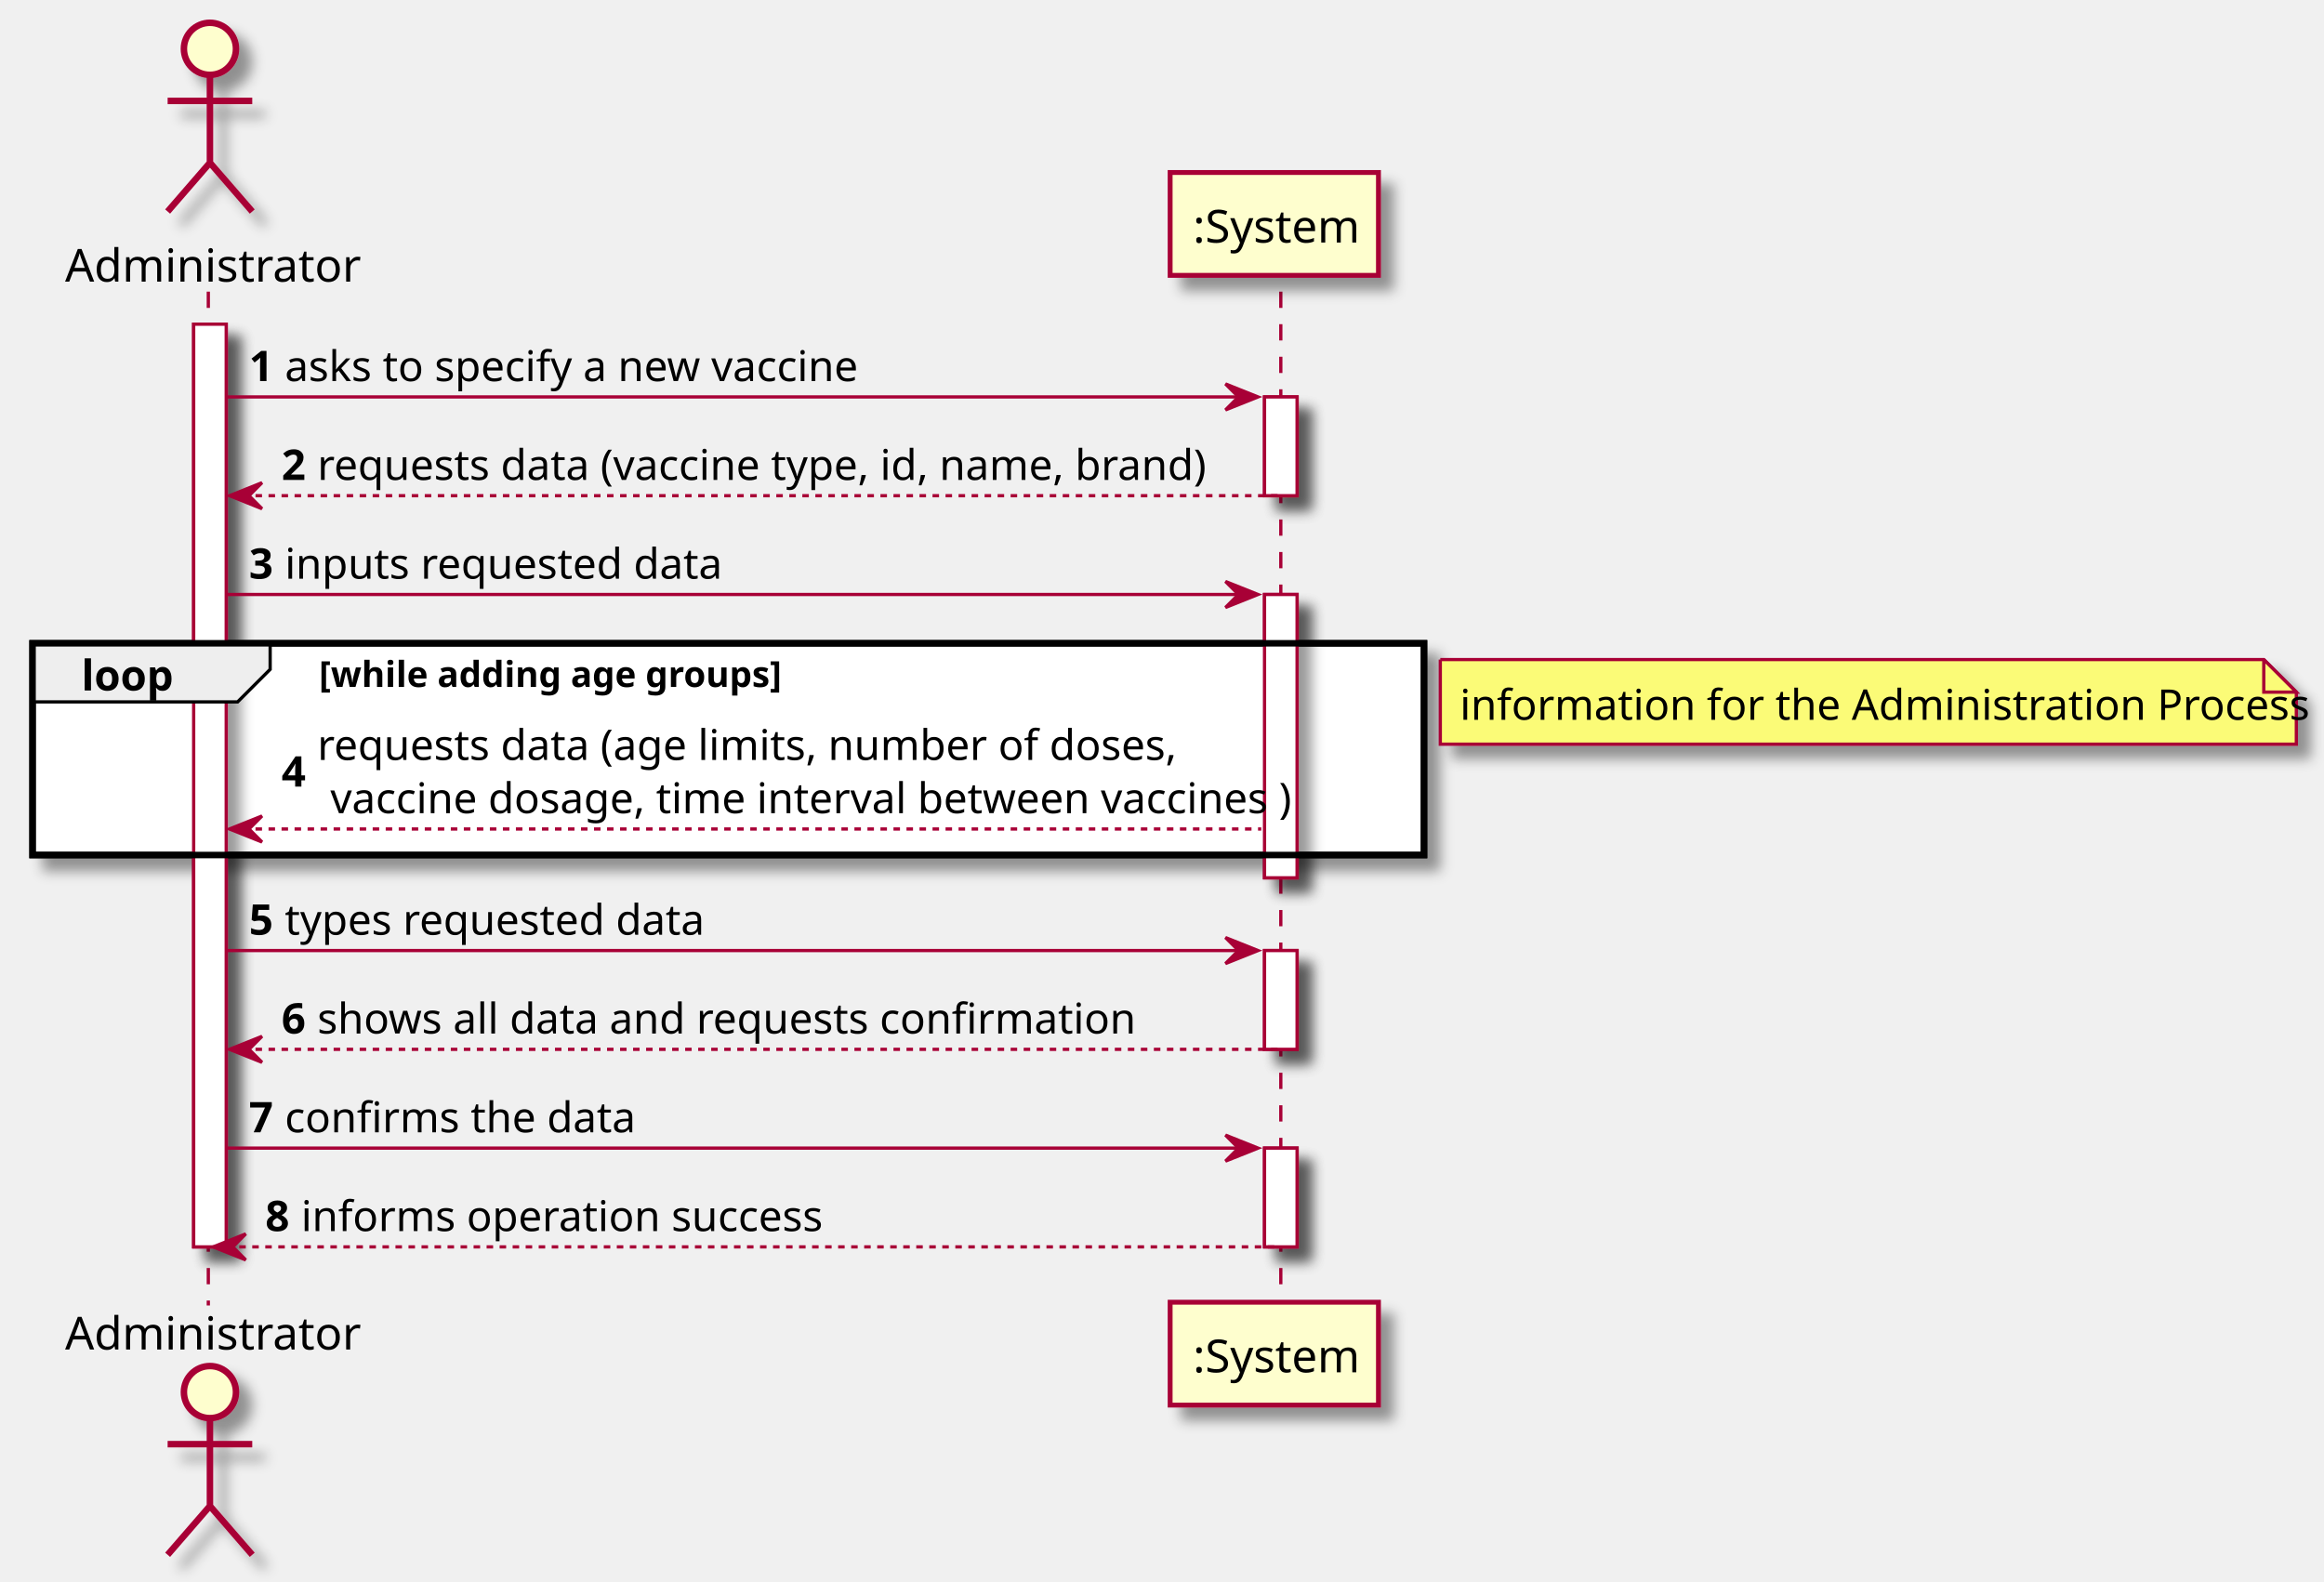
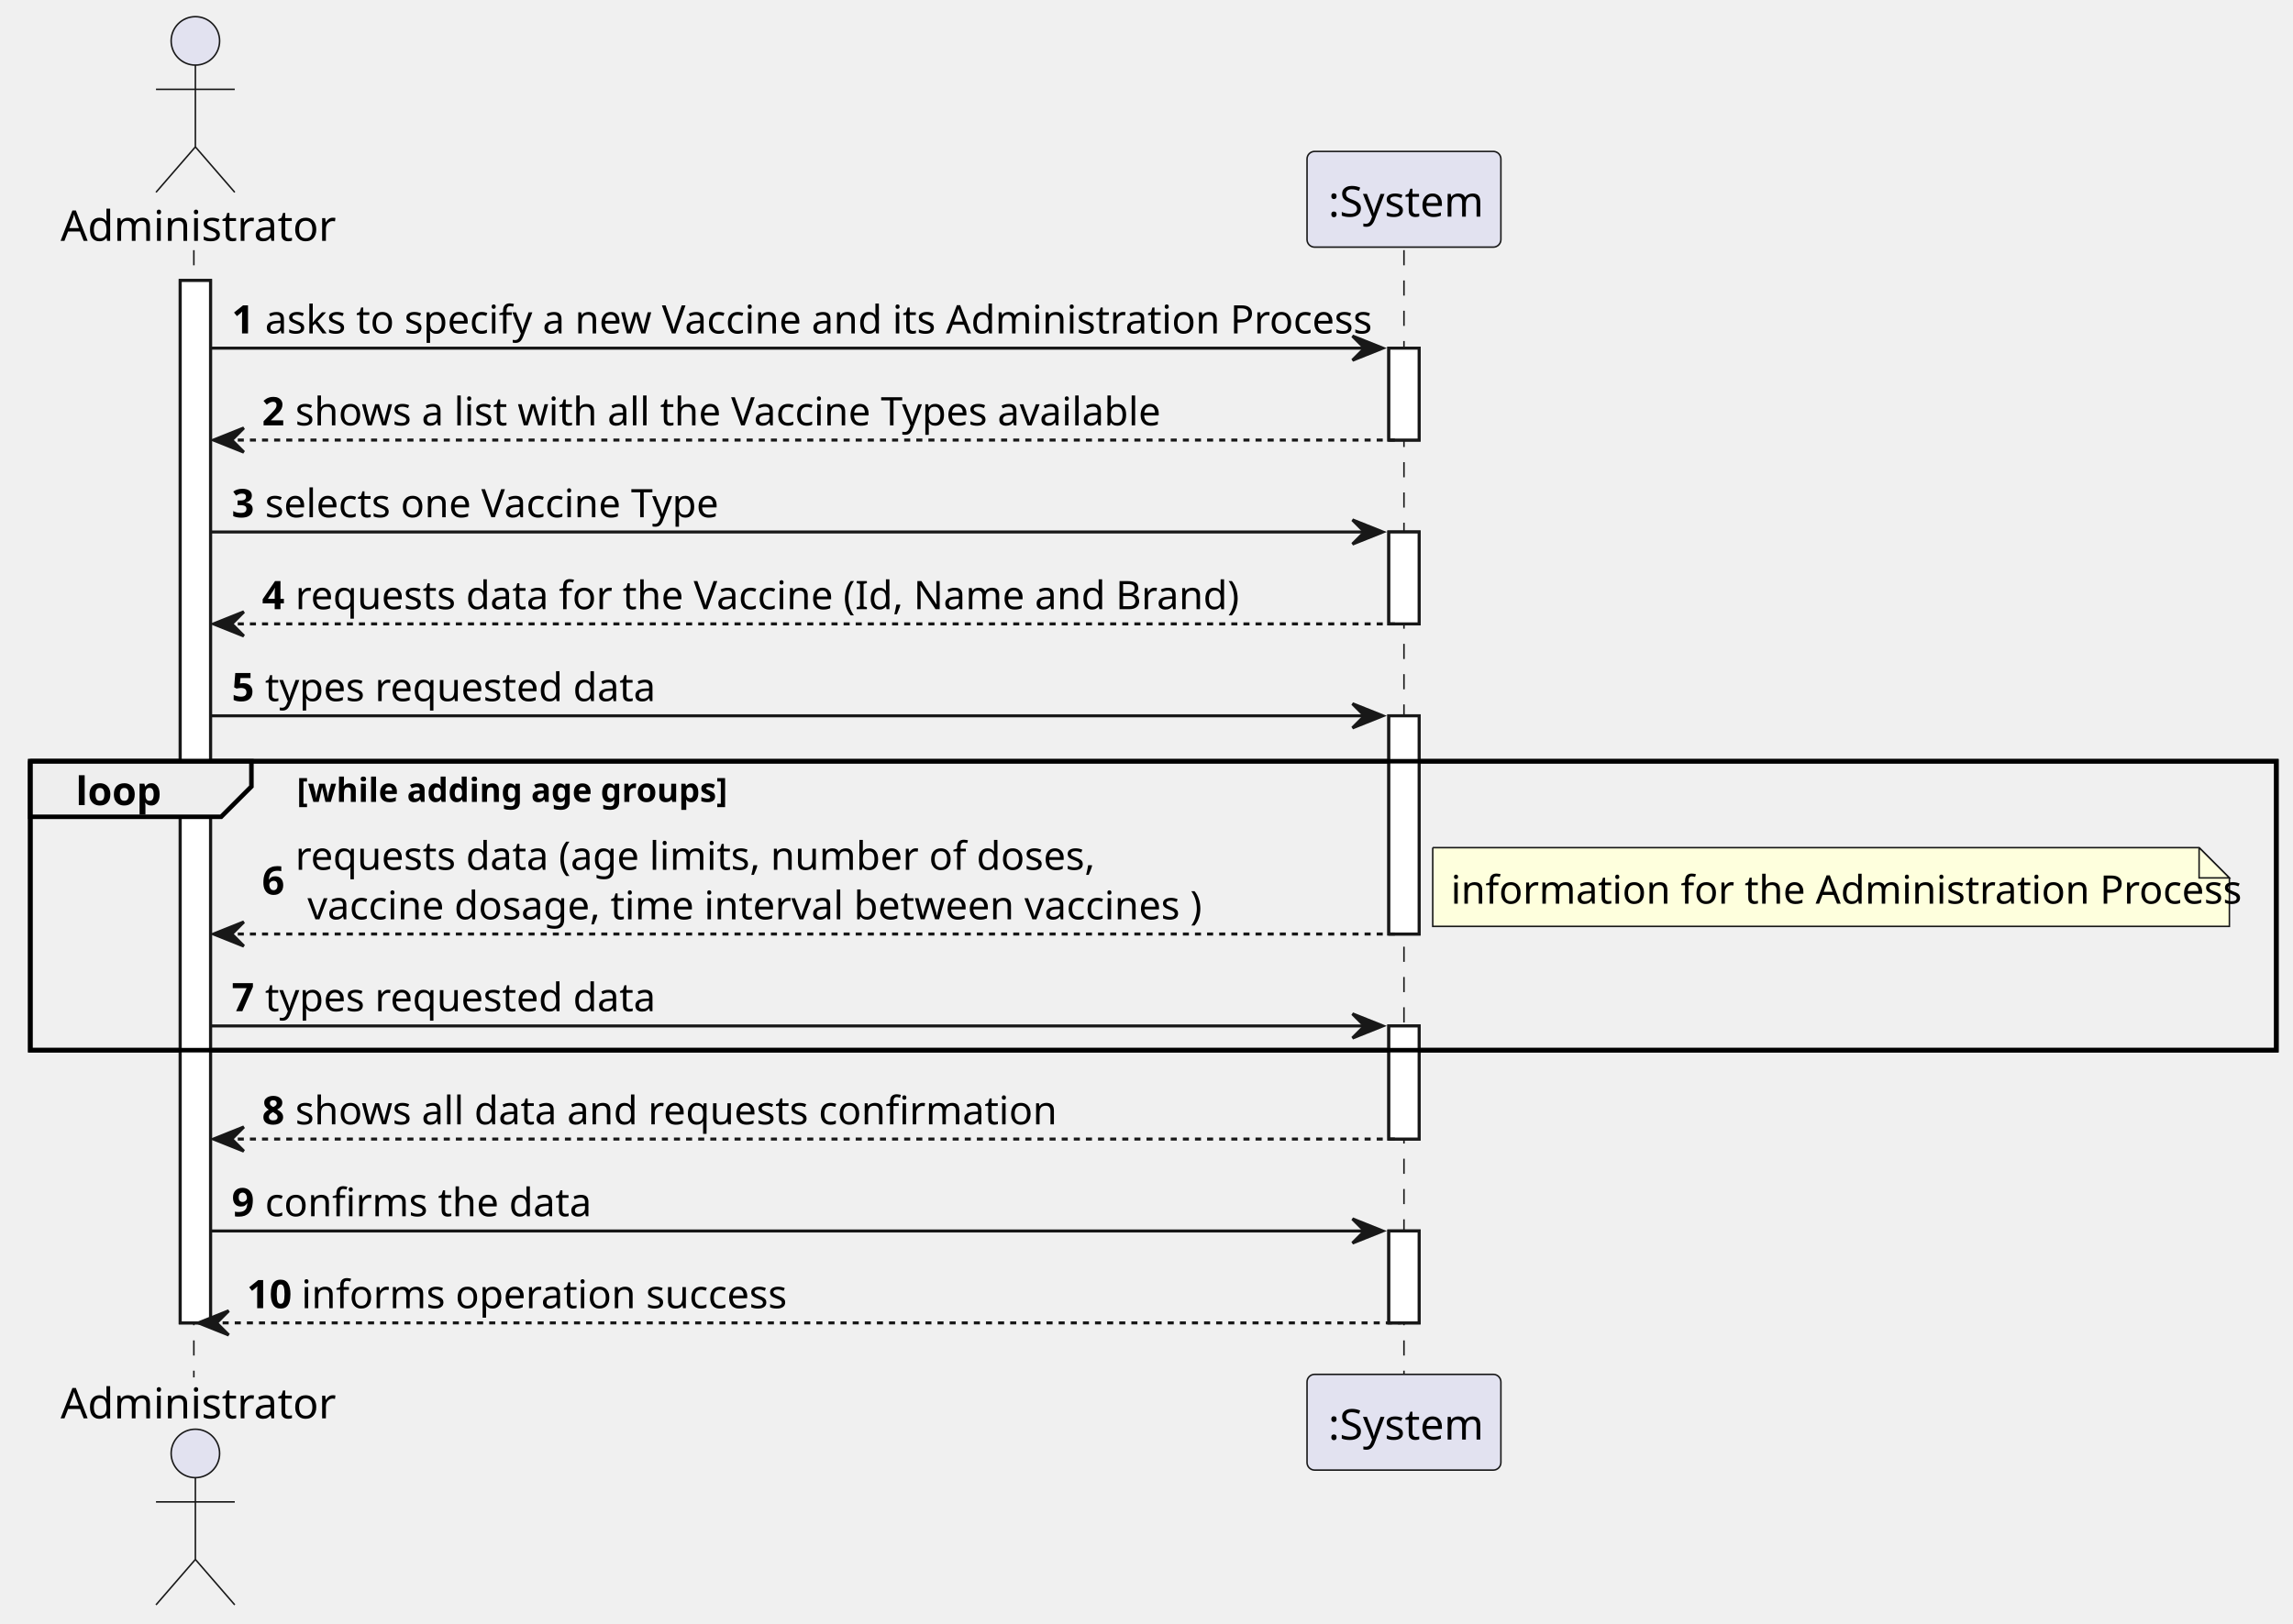
- <svg xmlns="http://www.w3.org/2000/svg" contentScriptType="application/ecmascript" contentStyleType="text/css" height="486px" preserveAspectRatio="none" style="width:714px;height:486px;background:#FFFFFF;" version="1.1" viewBox="0 0 714 486" width="714px" zoomAndPan="magnify">
-   <defs>
-     <filter height="300%" id="f1jtfe8g2lftej" width="300%" x="-1" y="-1">
-       <feGaussianBlur result="blurOut" stdDeviation="2.0" />
-       <feColorMatrix in="blurOut" result="blurOut2" type="matrix" values="0 0 0 0 0 0 0 0 0 0 0 0 0 0 0 0 0 0 .4 0" />
-       <feOffset dx="4.0" dy="4.0" in="blurOut2" result="blurOut3" />
-       <feBlend in="SourceGraphic" in2="blurOut3" mode="normal" />
-     </filter>
-   </defs>
+ <svg xmlns="http://www.w3.org/2000/svg" contentStyleType="text/css" height="536px" preserveAspectRatio="none" style="width:757px;height:536px;background:#FFFFFF;" version="1.1" viewBox="0 0 757 536" width="757px" zoomAndPan="magnify">
+   <defs />
  <g>
-     <rect fill="#FFFFFF" filter="url(#f1jtfe8g2lftej)" height="283.516" style="stroke:#A80036;stroke-width:1.0;" width="10" x="59.5" y="99.609" />
-     <rect fill="#FFFFFF" filter="url(#f1jtfe8g2lftej)" height="30.352" style="stroke:#A80036;stroke-width:1.0;" width="10" x="388.5" y="121.961" />
-     <rect fill="#FFFFFF" filter="url(#f1jtfe8g2lftej)" height="87.055" style="stroke:#A80036;stroke-width:1.0;" width="10" x="388.5" y="182.664" />
-     <rect fill="#FFFFFF" filter="url(#f1jtfe8g2lftej)" height="30.352" style="stroke:#A80036;stroke-width:1.0;" width="10" x="388.5" y="292.07" />
-     <rect fill="#FFFFFF" filter="url(#f1jtfe8g2lftej)" height="30.352" style="stroke:#A80036;stroke-width:1.0;" width="10" x="388.5" y="352.773" />
-     <rect fill="#FFFFFF" filter="url(#f1jtfe8g2lftej)" height="65.055" style="stroke:#000000;stroke-width:2.0;" width="427.5" x="10" y="197.664" />
-     <line style="stroke:#A80036;stroke-width:1.0;stroke-dasharray:5.0,5.0;" x1="64" x2="64" y1="89.609" y2="401.125" />
-     <line style="stroke:#A80036;stroke-width:1.0;stroke-dasharray:5.0,5.0;" x1="393.5" x2="393.5" y1="89.609" y2="401.125" />
-     <text fill="#000000" font-family="sans-serif" font-size="14" lengthAdjust="spacing" textLength="83" x="20" y="86.533">Administrator
-         </text>
-     <ellipse cx="64.5" cy="15" fill="#FEFECE" filter="url(#f1jtfe8g2lftej)" rx="8" ry="8" style="stroke:#A80036;stroke-width:2.0;" />
-     <path d="M64.5,23 L64.5,50 M51.5,31 L77.5,31 M64.5,50 L51.5,65 M64.5,50 L77.5,65 " fill="none" filter="url(#f1jtfe8g2lftej)" style="stroke:#A80036;stroke-width:2.0;" />
-     <text fill="#000000" font-family="sans-serif" font-size="14" lengthAdjust="spacing" textLength="83" x="20" y="414.658">Administrator
-         </text>
-     <ellipse cx="64.5" cy="427.734" fill="#FEFECE" filter="url(#f1jtfe8g2lftej)" rx="8" ry="8" style="stroke:#A80036;stroke-width:2.0;" />
-     <path d="M64.5,435.734 L64.5,462.734 M51.5,443.734 L77.5,443.734 M64.5,462.734 L51.5,477.734 M64.5,462.734 L77.5,477.734 " fill="none" filter="url(#f1jtfe8g2lftej)" style="stroke:#A80036;stroke-width:2.0;" />
-     <rect fill="#FEFECE" filter="url(#f1jtfe8g2lftej)" height="31.609" style="stroke:#A80036;stroke-width:1.5;" width="64" x="359.5" y="53" />
-     <text fill="#000000" font-family="sans-serif" font-size="14" lengthAdjust="spacing" textLength="50" x="366.5" y="74.533">:System
-         </text>
-     <rect fill="#FEFECE" filter="url(#f1jtfe8g2lftej)" height="31.609" style="stroke:#A80036;stroke-width:1.5;" width="64" x="359.5" y="400.125" />
-     <text fill="#000000" font-family="sans-serif" font-size="14" lengthAdjust="spacing" textLength="50" x="366.5" y="421.658">:System
-         </text>
-     <rect fill="#FFFFFF" filter="url(#f1jtfe8g2lftej)" height="283.516" style="stroke:#A80036;stroke-width:1.0;" width="10" x="59.5" y="99.609" />
-     <rect fill="#FFFFFF" filter="url(#f1jtfe8g2lftej)" height="30.352" style="stroke:#A80036;stroke-width:1.0;" width="10" x="388.5" y="121.961" />
-     <rect fill="#FFFFFF" filter="url(#f1jtfe8g2lftej)" height="87.055" style="stroke:#A80036;stroke-width:1.0;" width="10" x="388.5" y="182.664" />
-     <rect fill="#FFFFFF" filter="url(#f1jtfe8g2lftej)" height="30.352" style="stroke:#A80036;stroke-width:1.0;" width="10" x="388.5" y="292.07" />
-     <rect fill="#FFFFFF" filter="url(#f1jtfe8g2lftej)" height="30.352" style="stroke:#A80036;stroke-width:1.0;" width="10" x="388.5" y="352.773" />
-     <polygon fill="#A80036" points="376.5,117.961,386.5,121.961,376.5,125.961,380.5,121.961" style="stroke:#A80036;stroke-width:1.0;" />
-     <line style="stroke:#A80036;stroke-width:1.0;" x1="69.5" x2="382.5" y1="121.961" y2="121.961" />
-     <text fill="#000000" font-family="sans-serif" font-size="13" font-weight="bold" lengthAdjust="spacing" textLength="7" x="76.5" y="117.105">1
-         </text>
-     <text fill="#000000" font-family="sans-serif" font-size="13" lengthAdjust="spacing" textLength="173" x="87.5" y="117.105">asks to specify a new vaccine
-         </text>
-     <polygon fill="#A80036" points="80.5,148.312,70.5,152.312,80.5,156.312,76.5,152.312" style="stroke:#A80036;stroke-width:1.0;" />
-     <line style="stroke:#A80036;stroke-width:1.0;stroke-dasharray:2.0,2.0;" x1="74.5" x2="392.5" y1="152.312" y2="152.312" />
-     <text fill="#000000" font-family="sans-serif" font-size="13" font-weight="bold" lengthAdjust="spacing" textLength="7" x="86.5" y="147.456">2
-         </text>
-     <text fill="#000000" font-family="sans-serif" font-size="13" lengthAdjust="spacing" textLength="261" x="97.5" y="147.456">requests data (vaccine type, id, name, brand)
-         </text>
-     <polygon fill="#A80036" points="376.5,178.664,386.5,182.664,376.5,186.664,380.5,182.664" style="stroke:#A80036;stroke-width:1.0;" />
-     <line style="stroke:#A80036;stroke-width:1.0;" x1="69.5" x2="382.5" y1="182.664" y2="182.664" />
-     <text fill="#000000" font-family="sans-serif" font-size="13" font-weight="bold" lengthAdjust="spacing" textLength="7" x="76.5" y="177.808">3
-         </text>
-     <text fill="#000000" font-family="sans-serif" font-size="13" lengthAdjust="spacing" textLength="125" x="87.5" y="177.808">inputs requested data
-         </text>
-     <path d="M10,197.664 L83,197.664 L83,205.664 L73,215.664 L10,215.664 L10,197.664 " fill="#EEEEEE" style="stroke:#000000;stroke-width:1.0;" />
-     <rect fill="none" height="65.055" style="stroke:#000000;stroke-width:2.0;" width="427.5" x="10" y="197.664" />
-     <text fill="#000000" font-family="sans-serif" font-size="13" font-weight="bold" lengthAdjust="spacing" textLength="28" x="25" y="212.159">loop
-         </text>
-     <text fill="#000000" font-family="sans-serif" font-size="11" font-weight="bold" lengthAdjust="spacing" textLength="144" x="98" y="211.083">[while adding age groups]
-         </text>
-     <path d="M442.5,202.664 L442.5,228.664 L705.5,228.664 L705.5,212.664 L695.5,202.664 L442.5,202.664 " fill="#FBFB77" filter="url(#f1jtfe8g2lftej)" style="stroke:#A80036;stroke-width:1.0;" />
-     <path d="M695.5,202.664 L695.5,212.664 L705.5,212.664 L695.5,202.664 " fill="#FBFB77" style="stroke:#A80036;stroke-width:1.0;" />
-     <text fill="#000000" font-family="sans-serif" font-size="13" lengthAdjust="spacing" textLength="242" x="448.5" y="221.159">information for the Administration Process
-         </text>
-     <polygon fill="#A80036" points="80.5,250.719,70.5,254.719,80.5,258.719,76.5,254.719" style="stroke:#A80036;stroke-width:1.0;" />
-     <line style="stroke:#A80036;stroke-width:1.0;stroke-dasharray:2.0,2.0;" x1="74.5" x2="387.5" y1="254.719" y2="254.719" />
-     <text fill="#000000" font-family="sans-serif" font-size="13" font-weight="bold" lengthAdjust="spacing" textLength="7" x="86.5" y="241.686">4
-         </text>
-     <text fill="#000000" font-family="sans-serif" font-size="13" lengthAdjust="spacing" textLength="251" x="97.5" y="233.511">requests data (age limits, number of doses,
-         </text>
-     <text fill="#000000" font-family="sans-serif" font-size="13" lengthAdjust="spacing" textLength="280" x="101.5" y="249.862">vaccine dosage, time interval between vaccines )
-         </text>
-     <polygon fill="#A80036" points="376.5,288.07,386.5,292.07,376.5,296.07,380.5,292.07" style="stroke:#A80036;stroke-width:1.0;" />
-     <line style="stroke:#A80036;stroke-width:1.0;" x1="69.5" x2="382.5" y1="292.07" y2="292.07" />
-     <text fill="#000000" font-family="sans-serif" font-size="13" font-weight="bold" lengthAdjust="spacing" textLength="7" x="76.5" y="287.214">5
-         </text>
-     <text fill="#000000" font-family="sans-serif" font-size="13" lengthAdjust="spacing" textLength="122" x="87.5" y="287.214">types requested data
-         </text>
-     <polygon fill="#A80036" points="80.5,318.422,70.5,322.422,80.5,326.422,76.5,322.422" style="stroke:#A80036;stroke-width:1.0;" />
-     <line style="stroke:#A80036;stroke-width:1.0;stroke-dasharray:2.0,2.0;" x1="74.5" x2="392.5" y1="322.422" y2="322.422" />
-     <text fill="#000000" font-family="sans-serif" font-size="13" font-weight="bold" lengthAdjust="spacing" textLength="7" x="86.5" y="317.565">6
-         </text>
-     <text fill="#000000" font-family="sans-serif" font-size="13" lengthAdjust="spacing" textLength="236" x="97.5" y="317.565">shows all data and requests confirmation
-         </text>
-     <polygon fill="#A80036" points="376.5,348.773,386.5,352.773,376.5,356.773,380.5,352.773" style="stroke:#A80036;stroke-width:1.0;" />
-     <line style="stroke:#A80036;stroke-width:1.0;" x1="69.5" x2="382.5" y1="352.773" y2="352.773" />
-     <text fill="#000000" font-family="sans-serif" font-size="13" font-weight="bold" lengthAdjust="spacing" textLength="7" x="76.5" y="347.917">7
-         </text>
-     <text fill="#000000" font-family="sans-serif" font-size="13" lengthAdjust="spacing" textLength="100" x="87.5" y="347.917">confirms the data
-         </text>
-     <polygon fill="#A80036" points="75.5,379.125,65.5,383.125,75.5,387.125,71.5,383.125" style="stroke:#A80036;stroke-width:1.0;" />
-     <line style="stroke:#A80036;stroke-width:1.0;stroke-dasharray:2.0,2.0;" x1="69.5" x2="392.5" y1="383.125" y2="383.125" />
-     <text fill="#000000" font-family="sans-serif" font-size="13" font-weight="bold" lengthAdjust="spacing" textLength="7" x="81.5" y="378.269">8
-         </text>
-     <text fill="#000000" font-family="sans-serif" font-size="13" lengthAdjust="spacing" textLength="152" x="92.5" y="378.269">informs operation success
-         </text>
+     <rect fill="#FFFFFF" height="344.219" style="stroke:#181818;stroke-width:1.0;" width="10" x="59.5" y="92.609" />
+     <rect fill="#FFFFFF" height="30.352" style="stroke:#181818;stroke-width:1.0;" width="10" x="458.5" y="114.961" />
+     <rect fill="#FFFFFF" height="30.352" style="stroke:#181818;stroke-width:1.0;" width="10" x="458.5" y="175.664" />
+     <rect fill="#FFFFFF" height="72.055" style="stroke:#181818;stroke-width:1.0;" width="10" x="458.5" y="236.367" />
+     <rect fill="#FFFFFF" height="37.352" style="stroke:#181818;stroke-width:1.0;" width="10" x="458.5" y="338.773" />
+     <rect fill="#FFFFFF" height="30.352" style="stroke:#181818;stroke-width:1.0;" width="10" x="458.5" y="406.477" />
+     <rect height="95.406" style="stroke:#000000;stroke-width:1.5;fill:none;" width="741.5" x="10" y="251.367" />
+     <line style="stroke:#181818;stroke-width:0.5;fill:none;stroke-dasharray:5.0,5.0;" x1="64" x2="64" y1="82.609" y2="454.828" />
+     <line style="stroke:#181818;stroke-width:0.5;fill:none;stroke-dasharray:5.0,5.0;" x1="463.5" x2="463.5" y1="82.609" y2="454.828" />
+     <text fill="#000000" font-family="sans-serif" font-size="14" lengthAdjust="spacing" textLength="83" x="20" y="79.533">Administrator</text>
+     <ellipse cx="64.5" cy="13.5" fill="#E2E2F0" rx="8" ry="8" style="stroke:#181818;stroke-width:0.5;" />
+     <path d="M64.5,21.5 L64.5,48.5 M51.5,29.5 L77.5,29.5 M64.5,48.5 L51.5,63.5 M64.5,48.5 L77.5,63.5 " fill="none" style="stroke:#181818;stroke-width:0.5;" />
+     <text fill="#000000" font-family="sans-serif" font-size="14" lengthAdjust="spacing" textLength="83" x="20" y="468.361">Administrator</text>
+     <ellipse cx="64.5" cy="479.938" fill="#E2E2F0" rx="8" ry="8" style="stroke:#181818;stroke-width:0.5;" />
+     <path d="M64.5,487.938 L64.5,514.938 M51.5,495.938 L77.5,495.938 M64.5,514.938 L51.5,529.938 M64.5,514.938 L77.5,529.938 " fill="none" style="stroke:#181818;stroke-width:0.5;" />
+     <rect fill="#E2E2F0" height="31.609" rx="2.5" ry="2.5" style="stroke:#181818;stroke-width:0.5;" width="64" x="431.5" y="50" />
+     <text fill="#000000" font-family="sans-serif" font-size="14" lengthAdjust="spacing" textLength="50" x="438.5" y="71.533">:System</text>
+     <rect fill="#E2E2F0" height="31.609" rx="2.5" ry="2.5" style="stroke:#181818;stroke-width:0.5;" width="64" x="431.5" y="453.828" />
+     <text fill="#000000" font-family="sans-serif" font-size="14" lengthAdjust="spacing" textLength="50" x="438.5" y="475.361">:System</text>
+     <rect fill="#FFFFFF" height="344.219" style="stroke:#181818;stroke-width:1.0;" width="10" x="59.5" y="92.609" />
+     <rect fill="#FFFFFF" height="30.352" style="stroke:#181818;stroke-width:1.0;" width="10" x="458.5" y="114.961" />
+     <rect fill="#FFFFFF" height="30.352" style="stroke:#181818;stroke-width:1.0;" width="10" x="458.5" y="175.664" />
+     <rect fill="#FFFFFF" height="72.055" style="stroke:#181818;stroke-width:1.0;" width="10" x="458.5" y="236.367" />
+     <rect fill="#FFFFFF" height="37.352" style="stroke:#181818;stroke-width:1.0;" width="10" x="458.5" y="338.773" />
+     <rect fill="#FFFFFF" height="30.352" style="stroke:#181818;stroke-width:1.0;" width="10" x="458.5" y="406.477" />
+     <polygon fill="#181818" points="446.5,110.961,456.5,114.961,446.5,118.961,450.5,114.961" style="stroke:#181818;stroke-width:1.0;" />
+     <line style="stroke:#181818;stroke-width:1.0;" x1="69.5" x2="452.5" y1="114.961" y2="114.961" />
+     <text fill="#000000" font-family="sans-serif" font-size="13" font-weight="bold" lengthAdjust="spacing" textLength="7" x="76.5" y="110.105">1</text>
+     <text fill="#000000" font-family="sans-serif" font-size="13" lengthAdjust="spacing" textLength="359" x="87.5" y="110.105">asks to specify a new Vaccine and its Administration Process</text>
+     <polygon fill="#181818" points="80.5,141.312,70.5,145.312,80.5,149.312,76.5,145.312" style="stroke:#181818;stroke-width:1.0;" />
+     <line style="stroke:#181818;stroke-width:1.0;stroke-dasharray:2.0,2.0;" x1="74.5" x2="462.5" y1="145.312" y2="145.312" />
+     <text fill="#000000" font-family="sans-serif" font-size="13" font-weight="bold" lengthAdjust="spacing" textLength="7" x="86.5" y="140.456">2</text>
+     <text fill="#000000" font-family="sans-serif" font-size="13" lengthAdjust="spacing" textLength="278" x="97.5" y="140.456">shows a list with all the Vaccine Types available</text>
+     <polygon fill="#181818" points="446.5,171.664,456.5,175.664,446.5,179.664,450.5,175.664" style="stroke:#181818;stroke-width:1.0;" />
+     <line style="stroke:#181818;stroke-width:1.0;" x1="69.5" x2="452.5" y1="175.664" y2="175.664" />
+     <text fill="#000000" font-family="sans-serif" font-size="13" font-weight="bold" lengthAdjust="spacing" textLength="7" x="76.5" y="170.808">3</text>
+     <text fill="#000000" font-family="sans-serif" font-size="13" lengthAdjust="spacing" textLength="150" x="87.5" y="170.808">selects one Vaccine Type</text>
+     <polygon fill="#181818" points="80.5,202.016,70.5,206.016,80.5,210.016,76.5,206.016" style="stroke:#181818;stroke-width:1.0;" />
+     <line style="stroke:#181818;stroke-width:1.0;stroke-dasharray:2.0,2.0;" x1="74.5" x2="462.5" y1="206.016" y2="206.016" />
+     <text fill="#000000" font-family="sans-serif" font-size="13" font-weight="bold" lengthAdjust="spacing" textLength="7" x="86.5" y="201.159">4</text>
+     <text fill="#000000" font-family="sans-serif" font-size="13" lengthAdjust="spacing" textLength="297" x="97.5" y="201.159">requests data for the Vaccine (Id, Name and Brand)</text>
+     <polygon fill="#181818" points="446.5,232.367,456.5,236.367,446.5,240.367,450.5,236.367" style="stroke:#181818;stroke-width:1.0;" />
+     <line style="stroke:#181818;stroke-width:1.0;" x1="69.5" x2="452.5" y1="236.367" y2="236.367" />
+     <text fill="#000000" font-family="sans-serif" font-size="13" font-weight="bold" lengthAdjust="spacing" textLength="7" x="76.5" y="231.511">5</text>
+     <text fill="#000000" font-family="sans-serif" font-size="13" lengthAdjust="spacing" textLength="122" x="87.5" y="231.511">types requested data</text>
+     <path d="M10,251.367 L83,251.367 L83,259.719 L73,269.719 L10,269.719 L10,251.367 " fill="#EEEEEE" style="stroke:#000000;stroke-width:1.5;" />
+     <rect fill="none" height="95.406" style="stroke:#000000;stroke-width:1.5;" width="741.5" x="10" y="251.367" />
+     <text fill="#000000" font-family="sans-serif" font-size="13" font-weight="bold" lengthAdjust="spacing" textLength="28" x="25" y="265.862">loop</text>
+     <text fill="#000000" font-family="sans-serif" font-size="11" font-weight="bold" lengthAdjust="spacing" textLength="144" x="98" y="264.786">[while adding age groups]</text>
+     <polygon fill="#181818" points="80.5,304.422,70.5,308.422,80.5,312.422,76.5,308.422" style="stroke:#181818;stroke-width:1.0;" />
+     <line style="stroke:#181818;stroke-width:1.0;stroke-dasharray:2.0,2.0;" x1="74.5" x2="462.5" y1="308.422" y2="308.422" />
+     <text fill="#000000" font-family="sans-serif" font-size="13" font-weight="bold" lengthAdjust="spacing" textLength="7" x="86.5" y="295.39">6</text>
+     <text fill="#000000" font-family="sans-serif" font-size="13" lengthAdjust="spacing" textLength="251" x="97.5" y="287.214">requests data (age limits, number of doses,</text>
+     <text fill="#000000" font-family="sans-serif" font-size="13" lengthAdjust="spacing" textLength="280" x="101.5" y="303.565">vaccine dosage, time interval between vaccines )</text>
+     <path d="M473,279.894 L473,305.894 L736,305.894 L736,289.894 L726,279.894 L473,279.894 " fill="#FEFFDD" style="stroke:#181818;stroke-width:0.5;" />
+     <path d="M726,279.894 L726,289.894 L736,289.894 L726,279.894 " fill="#FEFFDD" style="stroke:#181818;stroke-width:0.5;" />
+     <text fill="#000000" font-family="sans-serif" font-size="13" lengthAdjust="spacing" textLength="242" x="479" y="298.39">information for the Administration Process</text>
+     <polygon fill="#181818" points="446.5,334.773,456.5,338.773,446.5,342.773,450.5,338.773" style="stroke:#181818;stroke-width:1.0;" />
+     <line style="stroke:#181818;stroke-width:1.0;" x1="69.5" x2="452.5" y1="338.773" y2="338.773" />
+     <text fill="#000000" font-family="sans-serif" font-size="13" font-weight="bold" lengthAdjust="spacing" textLength="7" x="76.5" y="333.917">7</text>
+     <text fill="#000000" font-family="sans-serif" font-size="13" lengthAdjust="spacing" textLength="122" x="87.5" y="333.917">types requested data</text>
+     <polygon fill="#181818" points="80.5,372.125,70.5,376.125,80.5,380.125,76.5,376.125" style="stroke:#181818;stroke-width:1.0;" />
+     <line style="stroke:#181818;stroke-width:1.0;stroke-dasharray:2.0,2.0;" x1="74.5" x2="462.5" y1="376.125" y2="376.125" />
+     <text fill="#000000" font-family="sans-serif" font-size="13" font-weight="bold" lengthAdjust="spacing" textLength="7" x="86.5" y="371.269">8</text>
+     <text fill="#000000" font-family="sans-serif" font-size="13" lengthAdjust="spacing" textLength="236" x="97.5" y="371.269">shows all data and requests confirmation</text>
+     <polygon fill="#181818" points="446.5,402.477,456.5,406.477,446.5,410.477,450.5,406.477" style="stroke:#181818;stroke-width:1.0;" />
+     <line style="stroke:#181818;stroke-width:1.0;" x1="69.5" x2="452.5" y1="406.477" y2="406.477" />
+     <text fill="#000000" font-family="sans-serif" font-size="13" font-weight="bold" lengthAdjust="spacing" textLength="7" x="76.5" y="401.62">9</text>
+     <text fill="#000000" font-family="sans-serif" font-size="13" lengthAdjust="spacing" textLength="100" x="87.5" y="401.62">confirms the data</text>
+     <polygon fill="#181818" points="75.5,432.828,65.5,436.828,75.5,440.828,71.5,436.828" style="stroke:#181818;stroke-width:1.0;" />
+     <line style="stroke:#181818;stroke-width:1.0;stroke-dasharray:2.0,2.0;" x1="69.5" x2="462.5" y1="436.828" y2="436.828" />
+     <text fill="#000000" font-family="sans-serif" font-size="13" font-weight="bold" lengthAdjust="spacing" textLength="14" x="81.5" y="431.972">10</text>
+     <text fill="#000000" font-family="sans-serif" font-size="13" lengthAdjust="spacing" textLength="152" x="99.5" y="431.972">informs operation success</text>
  </g>
</svg>
